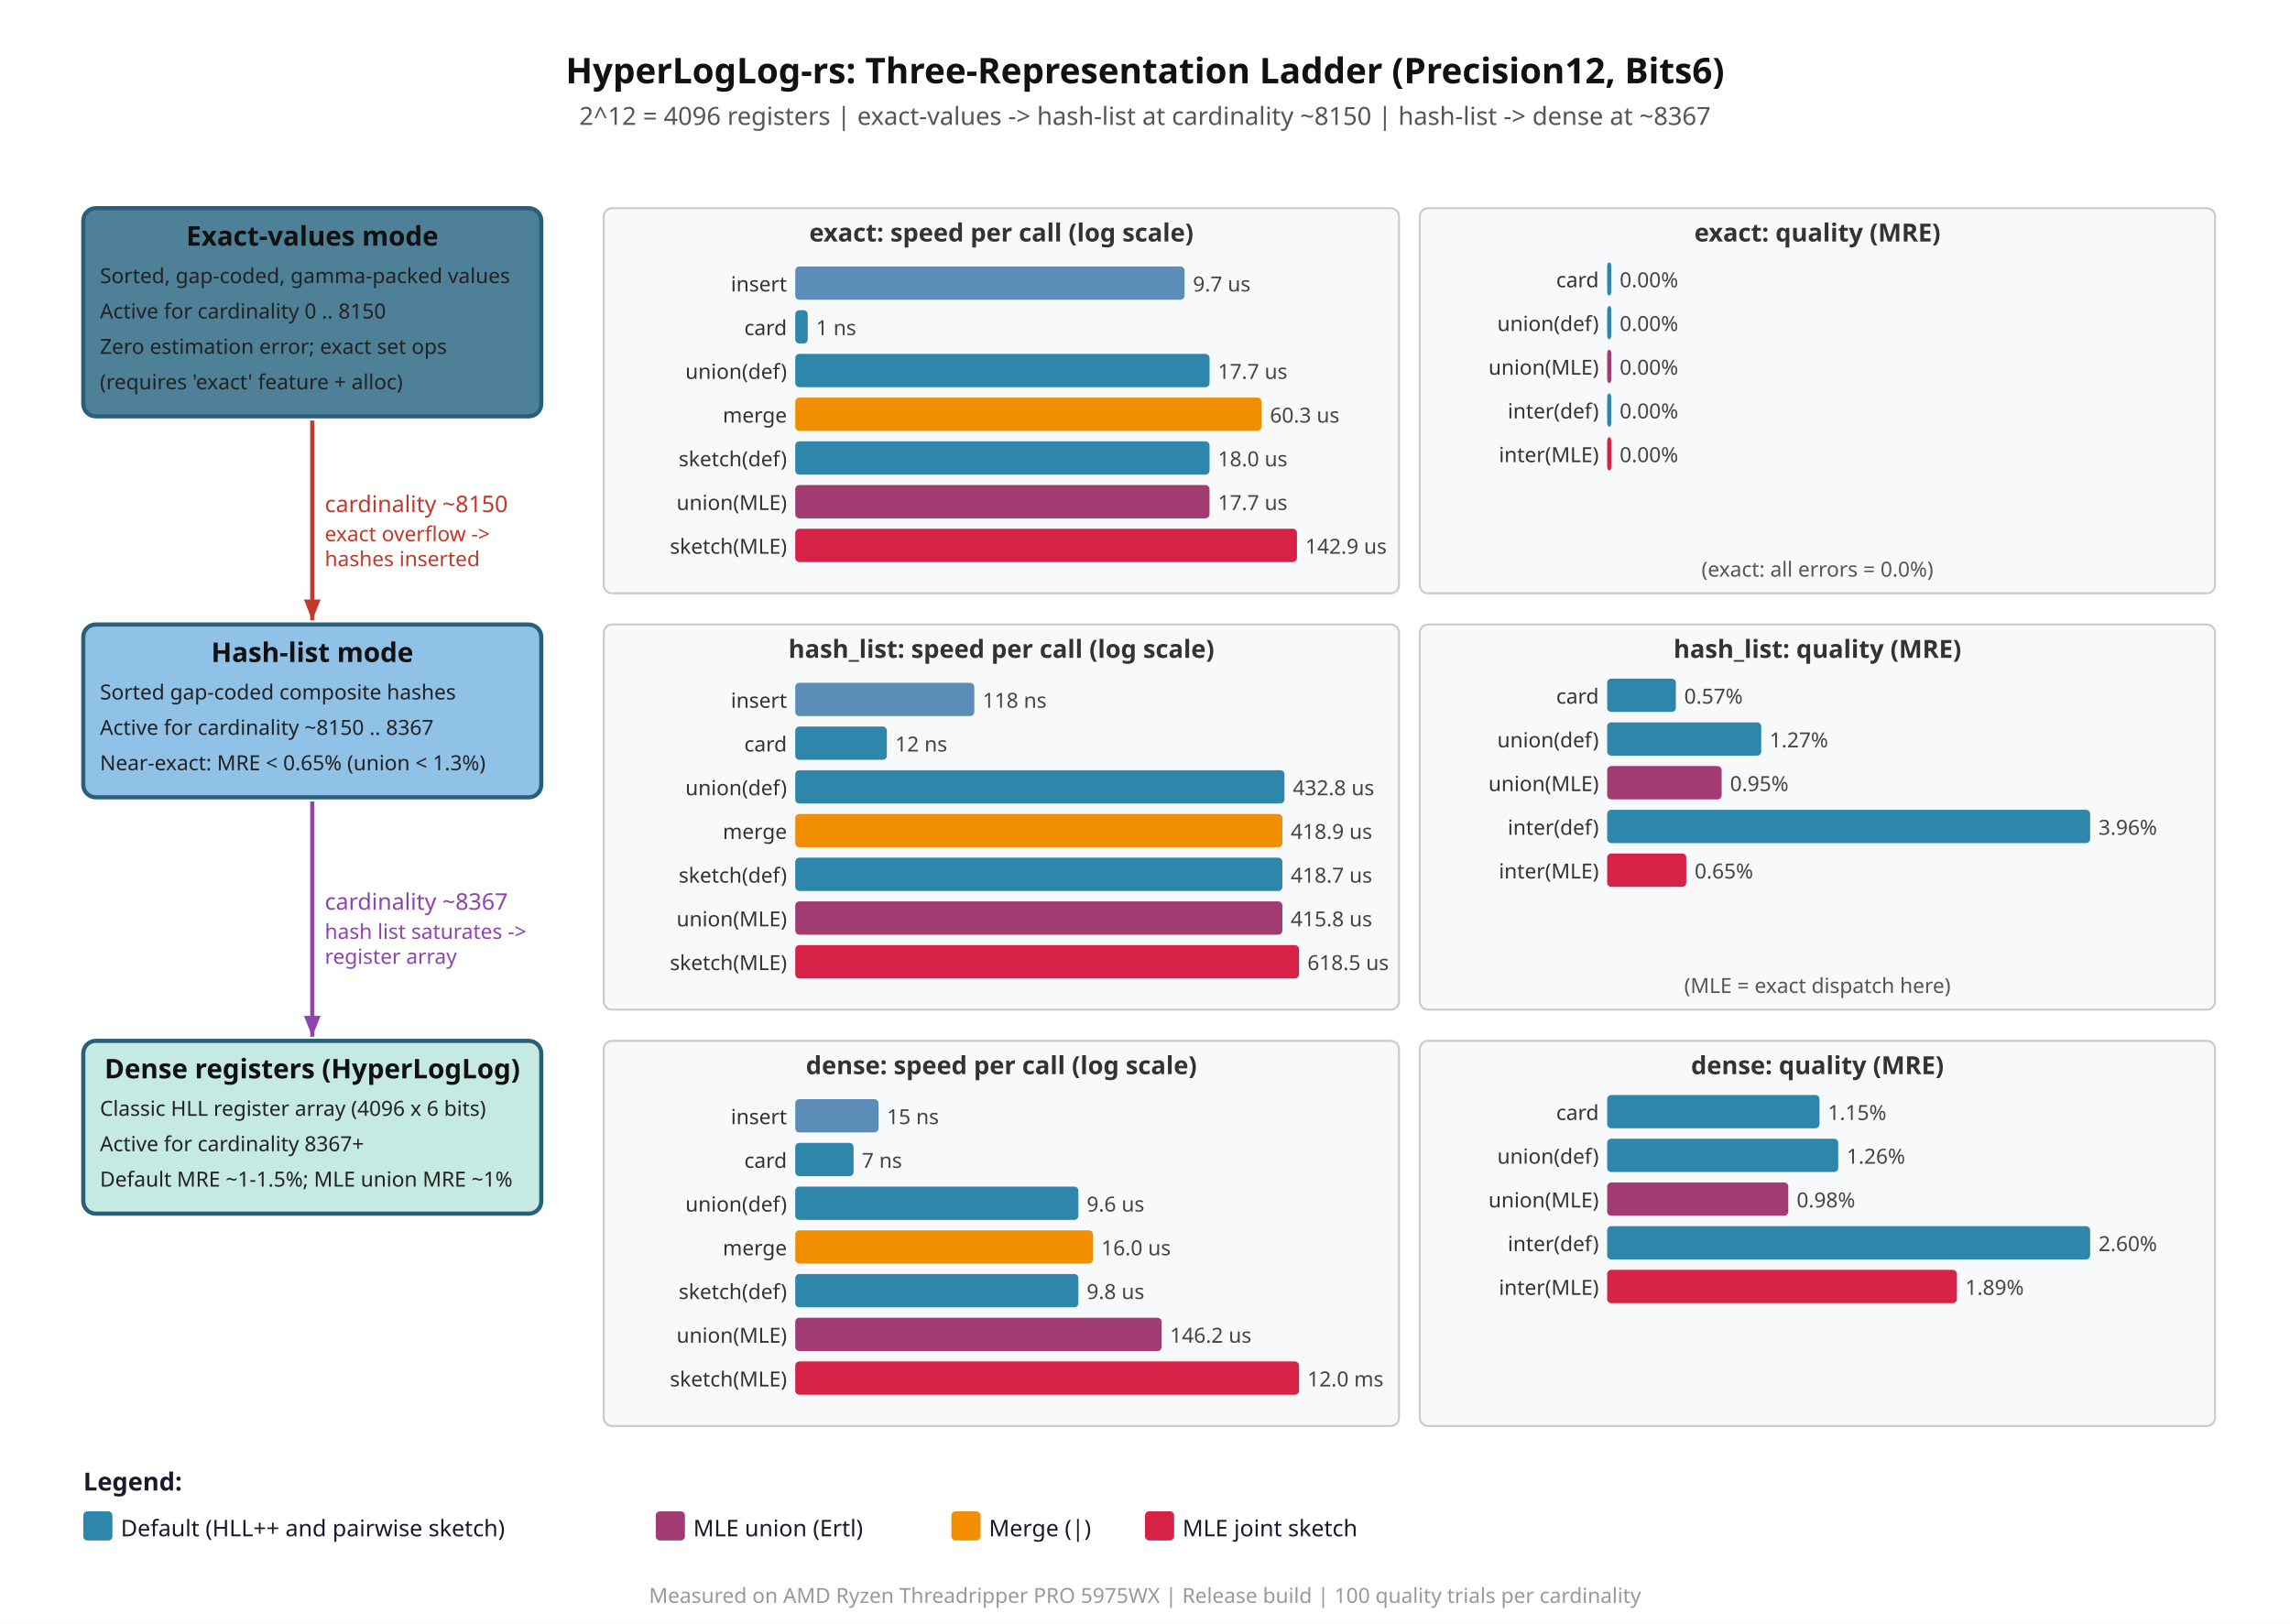
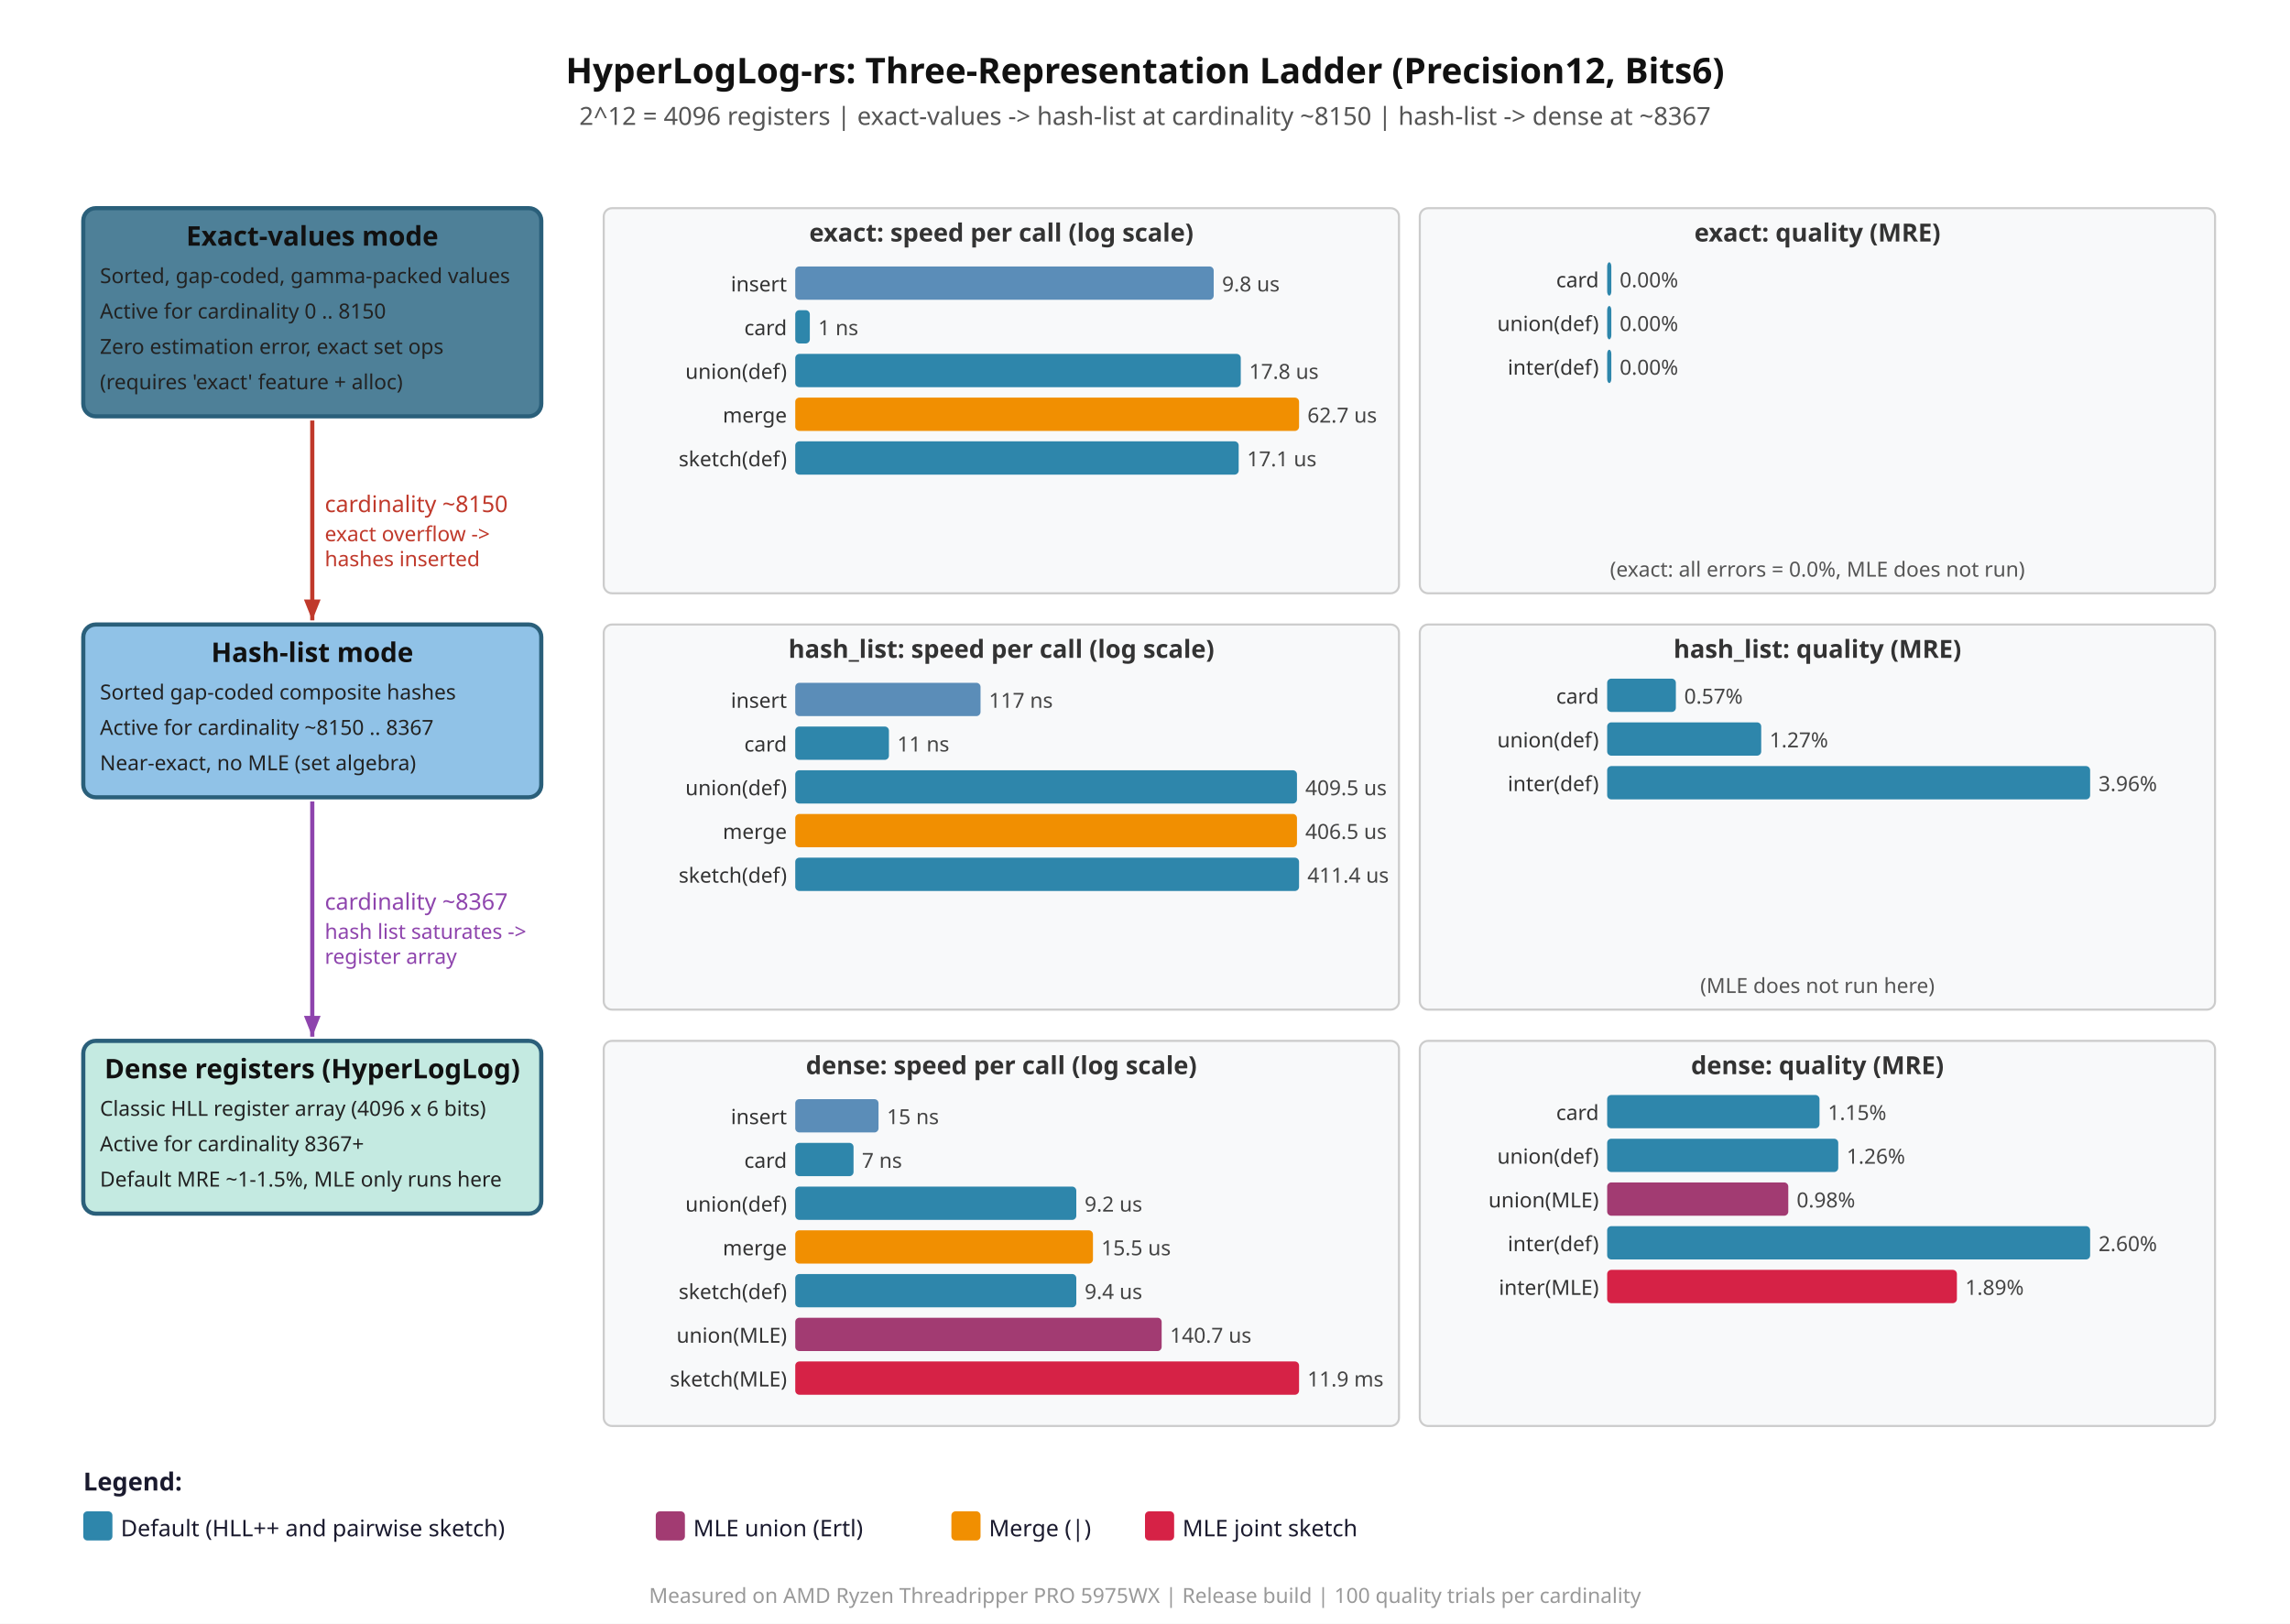
<svg xmlns="http://www.w3.org/2000/svg" width="1100" height="780" viewBox="0 0 1100 780">
  <rect x="0" y="0" width="1100" height="780" fill="#FFFFFF" />
  <text x="550" y="40" font-family="sans-serif" font-size="17" fill="#111" text-anchor="middle" font-weight="bold">HyperLogLog-rs: Three-Representation Ladder (Precision12, Bits6)</text>
  <text x="550" y="60" font-family="sans-serif" font-size="12" fill="#555" text-anchor="middle" font-weight="normal">2^12 = 4096 registers  |  exact-values -&gt; hash-list at cardinality ~8150  |  hash-list -&gt; dense at ~8367</text>
  <rect x="40" y="100" width="220" height="100" fill="#4E8098" stroke="#2A5F7A" stroke-width="2" rx="6" />
  <text x="150" y="118" font-family="sans-serif" font-size="13" fill="#111" text-anchor="middle" font-weight="bold">Exact-values mode</text>
  <text x="48" y="136" font-family="sans-serif" font-size="10" fill="#222" text-anchor="start" font-weight="normal">Sorted, gap-coded, gamma-packed values</text>
  <text x="48" y="153" font-family="sans-serif" font-size="10" fill="#222" text-anchor="start" font-weight="normal">Active for cardinality 0 .. 8150</text>
-   <text x="48" y="170" font-family="sans-serif" font-size="10" fill="#222" text-anchor="start" font-weight="normal">Zero estimation error; exact set ops</text>
+   <text x="48" y="170" font-family="sans-serif" font-size="10" fill="#222" text-anchor="start" font-weight="normal">Zero estimation error, exact set ops</text>
  <text x="48" y="187" font-family="sans-serif" font-size="10" fill="#222" text-anchor="start" font-weight="normal">(requires 'exact' feature + alloc)</text>
  <rect x="40" y="300" width="220" height="83" fill="#90C2E7" stroke="#2A5F7A" stroke-width="2" rx="6" />
  <text x="150" y="318" font-family="sans-serif" font-size="13" fill="#111" text-anchor="middle" font-weight="bold">Hash-list mode</text>
  <text x="48" y="336" font-family="sans-serif" font-size="10" fill="#222" text-anchor="start" font-weight="normal">Sorted gap-coded composite hashes</text>
  <text x="48" y="353" font-family="sans-serif" font-size="10" fill="#222" text-anchor="start" font-weight="normal">Active for cardinality ~8150 .. 8367</text>
-   <text x="48" y="370" font-family="sans-serif" font-size="10" fill="#222" text-anchor="start" font-weight="normal">Near-exact: MRE &lt; 0.65%  (union &lt; 1.3%)</text>
+   <text x="48" y="370" font-family="sans-serif" font-size="10" fill="#222" text-anchor="start" font-weight="normal">Near-exact, no MLE (set algebra)</text>
  <rect x="40" y="500" width="220" height="83" fill="#C4EAE1" stroke="#2A5F7A" stroke-width="2" rx="6" />
  <text x="150" y="518" font-family="sans-serif" font-size="13" fill="#111" text-anchor="middle" font-weight="bold">Dense registers (HyperLogLog)</text>
  <text x="48" y="536" font-family="sans-serif" font-size="10" fill="#222" text-anchor="start" font-weight="normal">Classic HLL register array (4096 x 6 bits)</text>
  <text x="48" y="553" font-family="sans-serif" font-size="10" fill="#222" text-anchor="start" font-weight="normal">Active for cardinality 8367+</text>
-   <text x="48" y="570" font-family="sans-serif" font-size="10" fill="#222" text-anchor="start" font-weight="normal">Default MRE ~1-1.5%;  MLE union MRE ~1%</text>
+   <text x="48" y="570" font-family="sans-serif" font-size="10" fill="#222" text-anchor="start" font-weight="normal">Default MRE ~1-1.5%, MLE only runs here</text>
  <line x1="150" y1="202" x2="150" y2="298" stroke="#C0392B" stroke-width="2" />
  <polygon points="150,298 146.0,288.0 154.0,288.0" fill="#C0392B" />
  <text x="156" y="246" font-family="sans-serif" font-size="11" fill="#C0392B" text-anchor="start" font-weight="normal">cardinality ~8150</text>
  <text x="156" y="260" font-family="sans-serif" font-size="10" fill="#C0392B" text-anchor="start" font-weight="normal">exact overflow -&gt;</text>
  <text x="156" y="272" font-family="sans-serif" font-size="10" fill="#C0392B" text-anchor="start" font-weight="normal">hashes inserted</text>
  <line x1="150" y1="385" x2="150" y2="498" stroke="#8E44AD" stroke-width="2" />
  <polygon points="150,498 146.0,488.0 154.0,488.0" fill="#8E44AD" />
  <text x="156" y="437" font-family="sans-serif" font-size="11" fill="#8E44AD" text-anchor="start" font-weight="normal">cardinality ~8367</text>
  <text x="156" y="451" font-family="sans-serif" font-size="10" fill="#8E44AD" text-anchor="start" font-weight="normal">hash list saturates -&gt;</text>
  <text x="156" y="463" font-family="sans-serif" font-size="10" fill="#8E44AD" text-anchor="start" font-weight="normal">register array</text>
  <rect x="290" y="100" width="382" height="185" fill="#F8F9FA" stroke="#CCC" stroke-width="1" rx="4" />
  <text x="481" y="116" font-family="sans-serif" font-size="12" fill="#333" text-anchor="middle" font-weight="bold">exact: speed per call (log scale)</text>
-   <rect x="382" y="128" width="187" height="16" fill="#5B8DB8" rx="2" />
+   <rect x="382" y="128" width="201" height="16" fill="#5B8DB8" rx="2" />
  <text x="378" y="140" font-family="sans-serif" font-size="10" fill="#333" text-anchor="end" font-weight="normal">insert</text>
-   <text x="573" y="140" font-family="sans-serif" font-size="10" fill="#444" text-anchor="start" font-weight="normal">9.7 us</text>
-   <rect x="382" y="149" width="6" height="16" fill="#2E86AB" rx="2" />
+   <text x="587" y="140" font-family="sans-serif" font-size="10" fill="#444" text-anchor="start" font-weight="normal">9.8 us</text>
+   <rect x="382" y="149" width="7" height="16" fill="#2E86AB" rx="2" />
  <text x="378" y="161" font-family="sans-serif" font-size="10" fill="#333" text-anchor="end" font-weight="normal">card</text>
-   <text x="392" y="161" font-family="sans-serif" font-size="10" fill="#444" text-anchor="start" font-weight="normal">1 ns</text>
-   <rect x="382" y="170" width="199" height="16" fill="#2E86AB" rx="2" />
+   <text x="393" y="161" font-family="sans-serif" font-size="10" fill="#444" text-anchor="start" font-weight="normal">1 ns</text>
+   <rect x="382" y="170" width="214" height="16" fill="#2E86AB" rx="2" />
  <text x="378" y="182" font-family="sans-serif" font-size="10" fill="#333" text-anchor="end" font-weight="normal">union(def)</text>
-   <text x="585" y="182" font-family="sans-serif" font-size="10" fill="#444" text-anchor="start" font-weight="normal">17.7 us</text>
-   <rect x="382" y="191" width="224" height="16" fill="#F18F01" rx="2" />
+   <text x="600" y="182" font-family="sans-serif" font-size="10" fill="#444" text-anchor="start" font-weight="normal">17.8 us</text>
+   <rect x="382" y="191" width="242" height="16" fill="#F18F01" rx="2" />
  <text x="378" y="203" font-family="sans-serif" font-size="10" fill="#333" text-anchor="end" font-weight="normal">merge</text>
-   <text x="610" y="203" font-family="sans-serif" font-size="10" fill="#444" text-anchor="start" font-weight="normal">60.3 us</text>
-   <rect x="382" y="212" width="199" height="16" fill="#2E86AB" rx="2" />
+   <text x="628" y="203" font-family="sans-serif" font-size="10" fill="#444" text-anchor="start" font-weight="normal">62.7 us</text>
+   <rect x="382" y="212" width="213" height="16" fill="#2E86AB" rx="2" />
  <text x="378" y="224" font-family="sans-serif" font-size="10" fill="#333" text-anchor="end" font-weight="normal">sketch(def)</text>
-   <text x="585" y="224" font-family="sans-serif" font-size="10" fill="#444" text-anchor="start" font-weight="normal">18.0 us</text>
-   <rect x="382" y="233" width="199" height="16" fill="#A23B72" rx="2" />
-   <text x="378" y="245" font-family="sans-serif" font-size="10" fill="#333" text-anchor="end" font-weight="normal">union(MLE)</text>
-   <text x="585" y="245" font-family="sans-serif" font-size="10" fill="#444" text-anchor="start" font-weight="normal">17.7 us</text>
-   <rect x="382" y="254" width="241" height="16" fill="#D62246" rx="2" />
-   <text x="378" y="266" font-family="sans-serif" font-size="10" fill="#333" text-anchor="end" font-weight="normal">sketch(MLE)</text>
-   <text x="627" y="266" font-family="sans-serif" font-size="10" fill="#444" text-anchor="start" font-weight="normal">142.9 us</text>
+   <text x="599" y="224" font-family="sans-serif" font-size="10" fill="#444" text-anchor="start" font-weight="normal">17.1 us</text>
  <rect x="682" y="100" width="382" height="185" fill="#F8F9FA" stroke="#CCC" stroke-width="1" rx="4" />
  <text x="873" y="116" font-family="sans-serif" font-size="12" fill="#333" text-anchor="middle" font-weight="bold">exact: quality (MRE)</text>
  <rect x="772" y="126" width="2" height="16" fill="#2E86AB" rx="2" />
  <text x="768" y="138" font-family="sans-serif" font-size="10" fill="#333" text-anchor="end" font-weight="normal">card</text>
  <text x="778" y="138" font-family="sans-serif" font-size="10" fill="#444" text-anchor="start" font-weight="normal">0.00%</text>
  <rect x="772" y="147" width="2" height="16" fill="#2E86AB" rx="2" />
  <text x="768" y="159" font-family="sans-serif" font-size="10" fill="#333" text-anchor="end" font-weight="normal">union(def)</text>
  <text x="778" y="159" font-family="sans-serif" font-size="10" fill="#444" text-anchor="start" font-weight="normal">0.00%</text>
-   <rect x="772" y="168" width="2" height="16" fill="#A23B72" rx="2" />
-   <text x="768" y="180" font-family="sans-serif" font-size="10" fill="#333" text-anchor="end" font-weight="normal">union(MLE)</text>
+   <rect x="772" y="168" width="2" height="16" fill="#2E86AB" rx="2" />
+   <text x="768" y="180" font-family="sans-serif" font-size="10" fill="#333" text-anchor="end" font-weight="normal">inter(def)</text>
  <text x="778" y="180" font-family="sans-serif" font-size="10" fill="#444" text-anchor="start" font-weight="normal">0.00%</text>
-   <rect x="772" y="189" width="2" height="16" fill="#2E86AB" rx="2" />
-   <text x="768" y="201" font-family="sans-serif" font-size="10" fill="#333" text-anchor="end" font-weight="normal">inter(def)</text>
-   <text x="778" y="201" font-family="sans-serif" font-size="10" fill="#444" text-anchor="start" font-weight="normal">0.00%</text>
-   <rect x="772" y="210" width="2" height="16" fill="#D62246" rx="2" />
-   <text x="768" y="222" font-family="sans-serif" font-size="10" fill="#333" text-anchor="end" font-weight="normal">inter(MLE)</text>
-   <text x="778" y="222" font-family="sans-serif" font-size="10" fill="#444" text-anchor="start" font-weight="normal">0.00%</text>
-   <text x="873" y="277" font-family="sans-serif" font-size="10" fill="#555" text-anchor="middle" font-weight="normal">(exact: all errors = 0.0%)</text>
+   <text x="873" y="277" font-family="sans-serif" font-size="10" fill="#555" text-anchor="middle" font-weight="normal">(exact: all errors = 0.0%, MLE does not run)</text>
  <rect x="290" y="300" width="382" height="185" fill="#F8F9FA" stroke="#CCC" stroke-width="1" rx="4" />
  <text x="481" y="316" font-family="sans-serif" font-size="12" fill="#333" text-anchor="middle" font-weight="bold">hash_list: speed per call (log scale)</text>
-   <rect x="382" y="328" width="86" height="16" fill="#5B8DB8" rx="2" />
+   <rect x="382" y="328" width="89" height="16" fill="#5B8DB8" rx="2" />
  <text x="378" y="340" font-family="sans-serif" font-size="10" fill="#333" text-anchor="end" font-weight="normal">insert</text>
-   <text x="472" y="340" font-family="sans-serif" font-size="10" fill="#444" text-anchor="start" font-weight="normal">118 ns</text>
-   <rect x="382" y="349" width="44" height="16" fill="#2E86AB" rx="2" />
+   <text x="475" y="340" font-family="sans-serif" font-size="10" fill="#444" text-anchor="start" font-weight="normal">117 ns</text>
+   <rect x="382" y="349" width="45" height="16" fill="#2E86AB" rx="2" />
  <text x="378" y="361" font-family="sans-serif" font-size="10" fill="#333" text-anchor="end" font-weight="normal">card</text>
-   <text x="430" y="361" font-family="sans-serif" font-size="10" fill="#444" text-anchor="start" font-weight="normal">12 ns</text>
-   <rect x="382" y="370" width="235" height="16" fill="#2E86AB" rx="2" />
+   <text x="431" y="361" font-family="sans-serif" font-size="10" fill="#444" text-anchor="start" font-weight="normal">11 ns</text>
+   <rect x="382" y="370" width="241" height="16" fill="#2E86AB" rx="2" />
  <text x="378" y="382" font-family="sans-serif" font-size="10" fill="#333" text-anchor="end" font-weight="normal">union(def)</text>
-   <text x="621" y="382" font-family="sans-serif" font-size="10" fill="#444" text-anchor="start" font-weight="normal">432.8 us</text>
-   <rect x="382" y="391" width="234" height="16" fill="#F18F01" rx="2" />
+   <text x="627" y="382" font-family="sans-serif" font-size="10" fill="#444" text-anchor="start" font-weight="normal">409.5 us</text>
+   <rect x="382" y="391" width="241" height="16" fill="#F18F01" rx="2" />
  <text x="378" y="403" font-family="sans-serif" font-size="10" fill="#333" text-anchor="end" font-weight="normal">merge</text>
-   <text x="620" y="403" font-family="sans-serif" font-size="10" fill="#444" text-anchor="start" font-weight="normal">418.9 us</text>
-   <rect x="382" y="412" width="234" height="16" fill="#2E86AB" rx="2" />
+   <text x="627" y="403" font-family="sans-serif" font-size="10" fill="#444" text-anchor="start" font-weight="normal">406.5 us</text>
+   <rect x="382" y="412" width="242" height="16" fill="#2E86AB" rx="2" />
  <text x="378" y="424" font-family="sans-serif" font-size="10" fill="#333" text-anchor="end" font-weight="normal">sketch(def)</text>
-   <text x="620" y="424" font-family="sans-serif" font-size="10" fill="#444" text-anchor="start" font-weight="normal">418.7 us</text>
-   <rect x="382" y="433" width="234" height="16" fill="#A23B72" rx="2" />
-   <text x="378" y="445" font-family="sans-serif" font-size="10" fill="#333" text-anchor="end" font-weight="normal">union(MLE)</text>
-   <text x="620" y="445" font-family="sans-serif" font-size="10" fill="#444" text-anchor="start" font-weight="normal">415.8 us</text>
-   <rect x="382" y="454" width="242" height="16" fill="#D62246" rx="2" />
-   <text x="378" y="466" font-family="sans-serif" font-size="10" fill="#333" text-anchor="end" font-weight="normal">sketch(MLE)</text>
-   <text x="628" y="466" font-family="sans-serif" font-size="10" fill="#444" text-anchor="start" font-weight="normal">618.5 us</text>
+   <text x="628" y="424" font-family="sans-serif" font-size="10" fill="#444" text-anchor="start" font-weight="normal">411.4 us</text>
  <rect x="682" y="300" width="382" height="185" fill="#F8F9FA" stroke="#CCC" stroke-width="1" rx="4" />
  <text x="873" y="316" font-family="sans-serif" font-size="12" fill="#333" text-anchor="middle" font-weight="bold">hash_list: quality (MRE)</text>
  <rect x="772" y="326" width="33" height="16" fill="#2E86AB" rx="2" />
  <text x="768" y="338" font-family="sans-serif" font-size="10" fill="#333" text-anchor="end" font-weight="normal">card</text>
  <text x="809" y="338" font-family="sans-serif" font-size="10" fill="#444" text-anchor="start" font-weight="normal">0.57%</text>
  <rect x="772" y="347" width="74" height="16" fill="#2E86AB" rx="2" />
  <text x="768" y="359" font-family="sans-serif" font-size="10" fill="#333" text-anchor="end" font-weight="normal">union(def)</text>
  <text x="850" y="359" font-family="sans-serif" font-size="10" fill="#444" text-anchor="start" font-weight="normal">1.27%</text>
-   <rect x="772" y="368" width="55" height="16" fill="#A23B72" rx="2" />
-   <text x="768" y="380" font-family="sans-serif" font-size="10" fill="#333" text-anchor="end" font-weight="normal">union(MLE)</text>
-   <text x="831" y="380" font-family="sans-serif" font-size="10" fill="#444" text-anchor="start" font-weight="normal">0.95%</text>
-   <rect x="772" y="389" width="232" height="16" fill="#2E86AB" rx="2" />
-   <text x="768" y="401" font-family="sans-serif" font-size="10" fill="#333" text-anchor="end" font-weight="normal">inter(def)</text>
-   <text x="1008" y="401" font-family="sans-serif" font-size="10" fill="#444" text-anchor="start" font-weight="normal">3.96%</text>
-   <rect x="772" y="410" width="38" height="16" fill="#D62246" rx="2" />
-   <text x="768" y="422" font-family="sans-serif" font-size="10" fill="#333" text-anchor="end" font-weight="normal">inter(MLE)</text>
-   <text x="814" y="422" font-family="sans-serif" font-size="10" fill="#444" text-anchor="start" font-weight="normal">0.65%</text>
-   <text x="873" y="477" font-family="sans-serif" font-size="10" fill="#555" text-anchor="middle" font-weight="normal">(MLE = exact dispatch here)</text>
+   <rect x="772" y="368" width="232" height="16" fill="#2E86AB" rx="2" />
+   <text x="768" y="380" font-family="sans-serif" font-size="10" fill="#333" text-anchor="end" font-weight="normal">inter(def)</text>
+   <text x="1008" y="380" font-family="sans-serif" font-size="10" fill="#444" text-anchor="start" font-weight="normal">3.96%</text>
+   <text x="873" y="477" font-family="sans-serif" font-size="10" fill="#555" text-anchor="middle" font-weight="normal">(MLE does not run here)</text>
  <rect x="290" y="500" width="382" height="185" fill="#F8F9FA" stroke="#CCC" stroke-width="1" rx="4" />
  <text x="481" y="516" font-family="sans-serif" font-size="12" fill="#333" text-anchor="middle" font-weight="bold">dense: speed per call (log scale)</text>
  <rect x="382" y="528" width="40" height="16" fill="#5B8DB8" rx="2" />
  <text x="378" y="540" font-family="sans-serif" font-size="10" fill="#333" text-anchor="end" font-weight="normal">insert</text>
  <text x="426" y="540" font-family="sans-serif" font-size="10" fill="#444" text-anchor="start" font-weight="normal">15 ns</text>
  <rect x="382" y="549" width="28" height="16" fill="#2E86AB" rx="2" />
  <text x="378" y="561" font-family="sans-serif" font-size="10" fill="#333" text-anchor="end" font-weight="normal">card</text>
  <text x="414" y="561" font-family="sans-serif" font-size="10" fill="#444" text-anchor="start" font-weight="normal">7 ns</text>
-   <rect x="382" y="570" width="136" height="16" fill="#2E86AB" rx="2" />
+   <rect x="382" y="570" width="135" height="16" fill="#2E86AB" rx="2" />
  <text x="378" y="582" font-family="sans-serif" font-size="10" fill="#333" text-anchor="end" font-weight="normal">union(def)</text>
-   <text x="522" y="582" font-family="sans-serif" font-size="10" fill="#444" text-anchor="start" font-weight="normal">9.6 us</text>
+   <text x="521" y="582" font-family="sans-serif" font-size="10" fill="#444" text-anchor="start" font-weight="normal">9.2 us</text>
  <rect x="382" y="591" width="143" height="16" fill="#F18F01" rx="2" />
  <text x="378" y="603" font-family="sans-serif" font-size="10" fill="#333" text-anchor="end" font-weight="normal">merge</text>
-   <text x="529" y="603" font-family="sans-serif" font-size="10" fill="#444" text-anchor="start" font-weight="normal">16.0 us</text>
-   <rect x="382" y="612" width="136" height="16" fill="#2E86AB" rx="2" />
+   <text x="529" y="603" font-family="sans-serif" font-size="10" fill="#444" text-anchor="start" font-weight="normal">15.5 us</text>
+   <rect x="382" y="612" width="135" height="16" fill="#2E86AB" rx="2" />
  <text x="378" y="624" font-family="sans-serif" font-size="10" fill="#333" text-anchor="end" font-weight="normal">sketch(def)</text>
-   <text x="522" y="624" font-family="sans-serif" font-size="10" fill="#444" text-anchor="start" font-weight="normal">9.8 us</text>
+   <text x="521" y="624" font-family="sans-serif" font-size="10" fill="#444" text-anchor="start" font-weight="normal">9.4 us</text>
  <rect x="382" y="633" width="176" height="16" fill="#A23B72" rx="2" />
  <text x="378" y="645" font-family="sans-serif" font-size="10" fill="#333" text-anchor="end" font-weight="normal">union(MLE)</text>
-   <text x="562" y="645" font-family="sans-serif" font-size="10" fill="#444" text-anchor="start" font-weight="normal">146.2 us</text>
+   <text x="562" y="645" font-family="sans-serif" font-size="10" fill="#444" text-anchor="start" font-weight="normal">140.7 us</text>
  <rect x="382" y="654" width="242" height="16" fill="#D62246" rx="2" />
  <text x="378" y="666" font-family="sans-serif" font-size="10" fill="#333" text-anchor="end" font-weight="normal">sketch(MLE)</text>
-   <text x="628" y="666" font-family="sans-serif" font-size="10" fill="#444" text-anchor="start" font-weight="normal">12.0 ms</text>
+   <text x="628" y="666" font-family="sans-serif" font-size="10" fill="#444" text-anchor="start" font-weight="normal">11.9 ms</text>
  <rect x="682" y="500" width="382" height="185" fill="#F8F9FA" stroke="#CCC" stroke-width="1" rx="4" />
  <text x="873" y="516" font-family="sans-serif" font-size="12" fill="#333" text-anchor="middle" font-weight="bold">dense: quality (MRE)</text>
  <rect x="772" y="526" width="102" height="16" fill="#2E86AB" rx="2" />
  <text x="768" y="538" font-family="sans-serif" font-size="10" fill="#333" text-anchor="end" font-weight="normal">card</text>
  <text x="878" y="538" font-family="sans-serif" font-size="10" fill="#444" text-anchor="start" font-weight="normal">1.15%</text>
  <rect x="772" y="547" width="111" height="16" fill="#2E86AB" rx="2" />
  <text x="768" y="559" font-family="sans-serif" font-size="10" fill="#333" text-anchor="end" font-weight="normal">union(def)</text>
  <text x="887" y="559" font-family="sans-serif" font-size="10" fill="#444" text-anchor="start" font-weight="normal">1.26%</text>
  <rect x="772" y="568" width="87" height="16" fill="#A23B72" rx="2" />
  <text x="768" y="580" font-family="sans-serif" font-size="10" fill="#333" text-anchor="end" font-weight="normal">union(MLE)</text>
  <text x="863" y="580" font-family="sans-serif" font-size="10" fill="#444" text-anchor="start" font-weight="normal">0.98%</text>
  <rect x="772" y="589" width="232" height="16" fill="#2E86AB" rx="2" />
  <text x="768" y="601" font-family="sans-serif" font-size="10" fill="#333" text-anchor="end" font-weight="normal">inter(def)</text>
  <text x="1008" y="601" font-family="sans-serif" font-size="10" fill="#444" text-anchor="start" font-weight="normal">2.60%</text>
  <rect x="772" y="610" width="168" height="16" fill="#D62246" rx="2" />
  <text x="768" y="622" font-family="sans-serif" font-size="10" fill="#333" text-anchor="end" font-weight="normal">inter(MLE)</text>
  <text x="944" y="622" font-family="sans-serif" font-size="10" fill="#444" text-anchor="start" font-weight="normal">1.89%</text>
  <text x="40" y="716" font-family="sans-serif" font-size="12" fill="#1A1A2E" text-anchor="start" font-weight="bold">Legend:</text>
  <rect x="40" y="726" width="14" height="14" fill="#2E86AB" rx="2" />
  <text x="58" y="738" font-family="sans-serif" font-size="11" fill="#1A1A2E" text-anchor="start" font-weight="normal">Default (HLL++ and pairwise sketch)</text>
  <rect x="315" y="726" width="14" height="14" fill="#A23B72" rx="2" />
  <text x="333" y="738" font-family="sans-serif" font-size="11" fill="#1A1A2E" text-anchor="start" font-weight="normal">MLE union (Ertl)</text>
  <rect x="457" y="726" width="14" height="14" fill="#F18F01" rx="2" />
  <text x="475" y="738" font-family="sans-serif" font-size="11" fill="#1A1A2E" text-anchor="start" font-weight="normal">Merge (|)</text>
  <rect x="550" y="726" width="14" height="14" fill="#D62246" rx="2" />
  <text x="568" y="738" font-family="sans-serif" font-size="11" fill="#1A1A2E" text-anchor="start" font-weight="normal">MLE joint sketch</text>
  <text x="550" y="770" font-family="sans-serif" font-size="10" fill="#999" text-anchor="middle" font-weight="normal">Measured on AMD Ryzen Threadripper PRO 5975WX | Release build | 100 quality trials per cardinality</text>
</svg>
